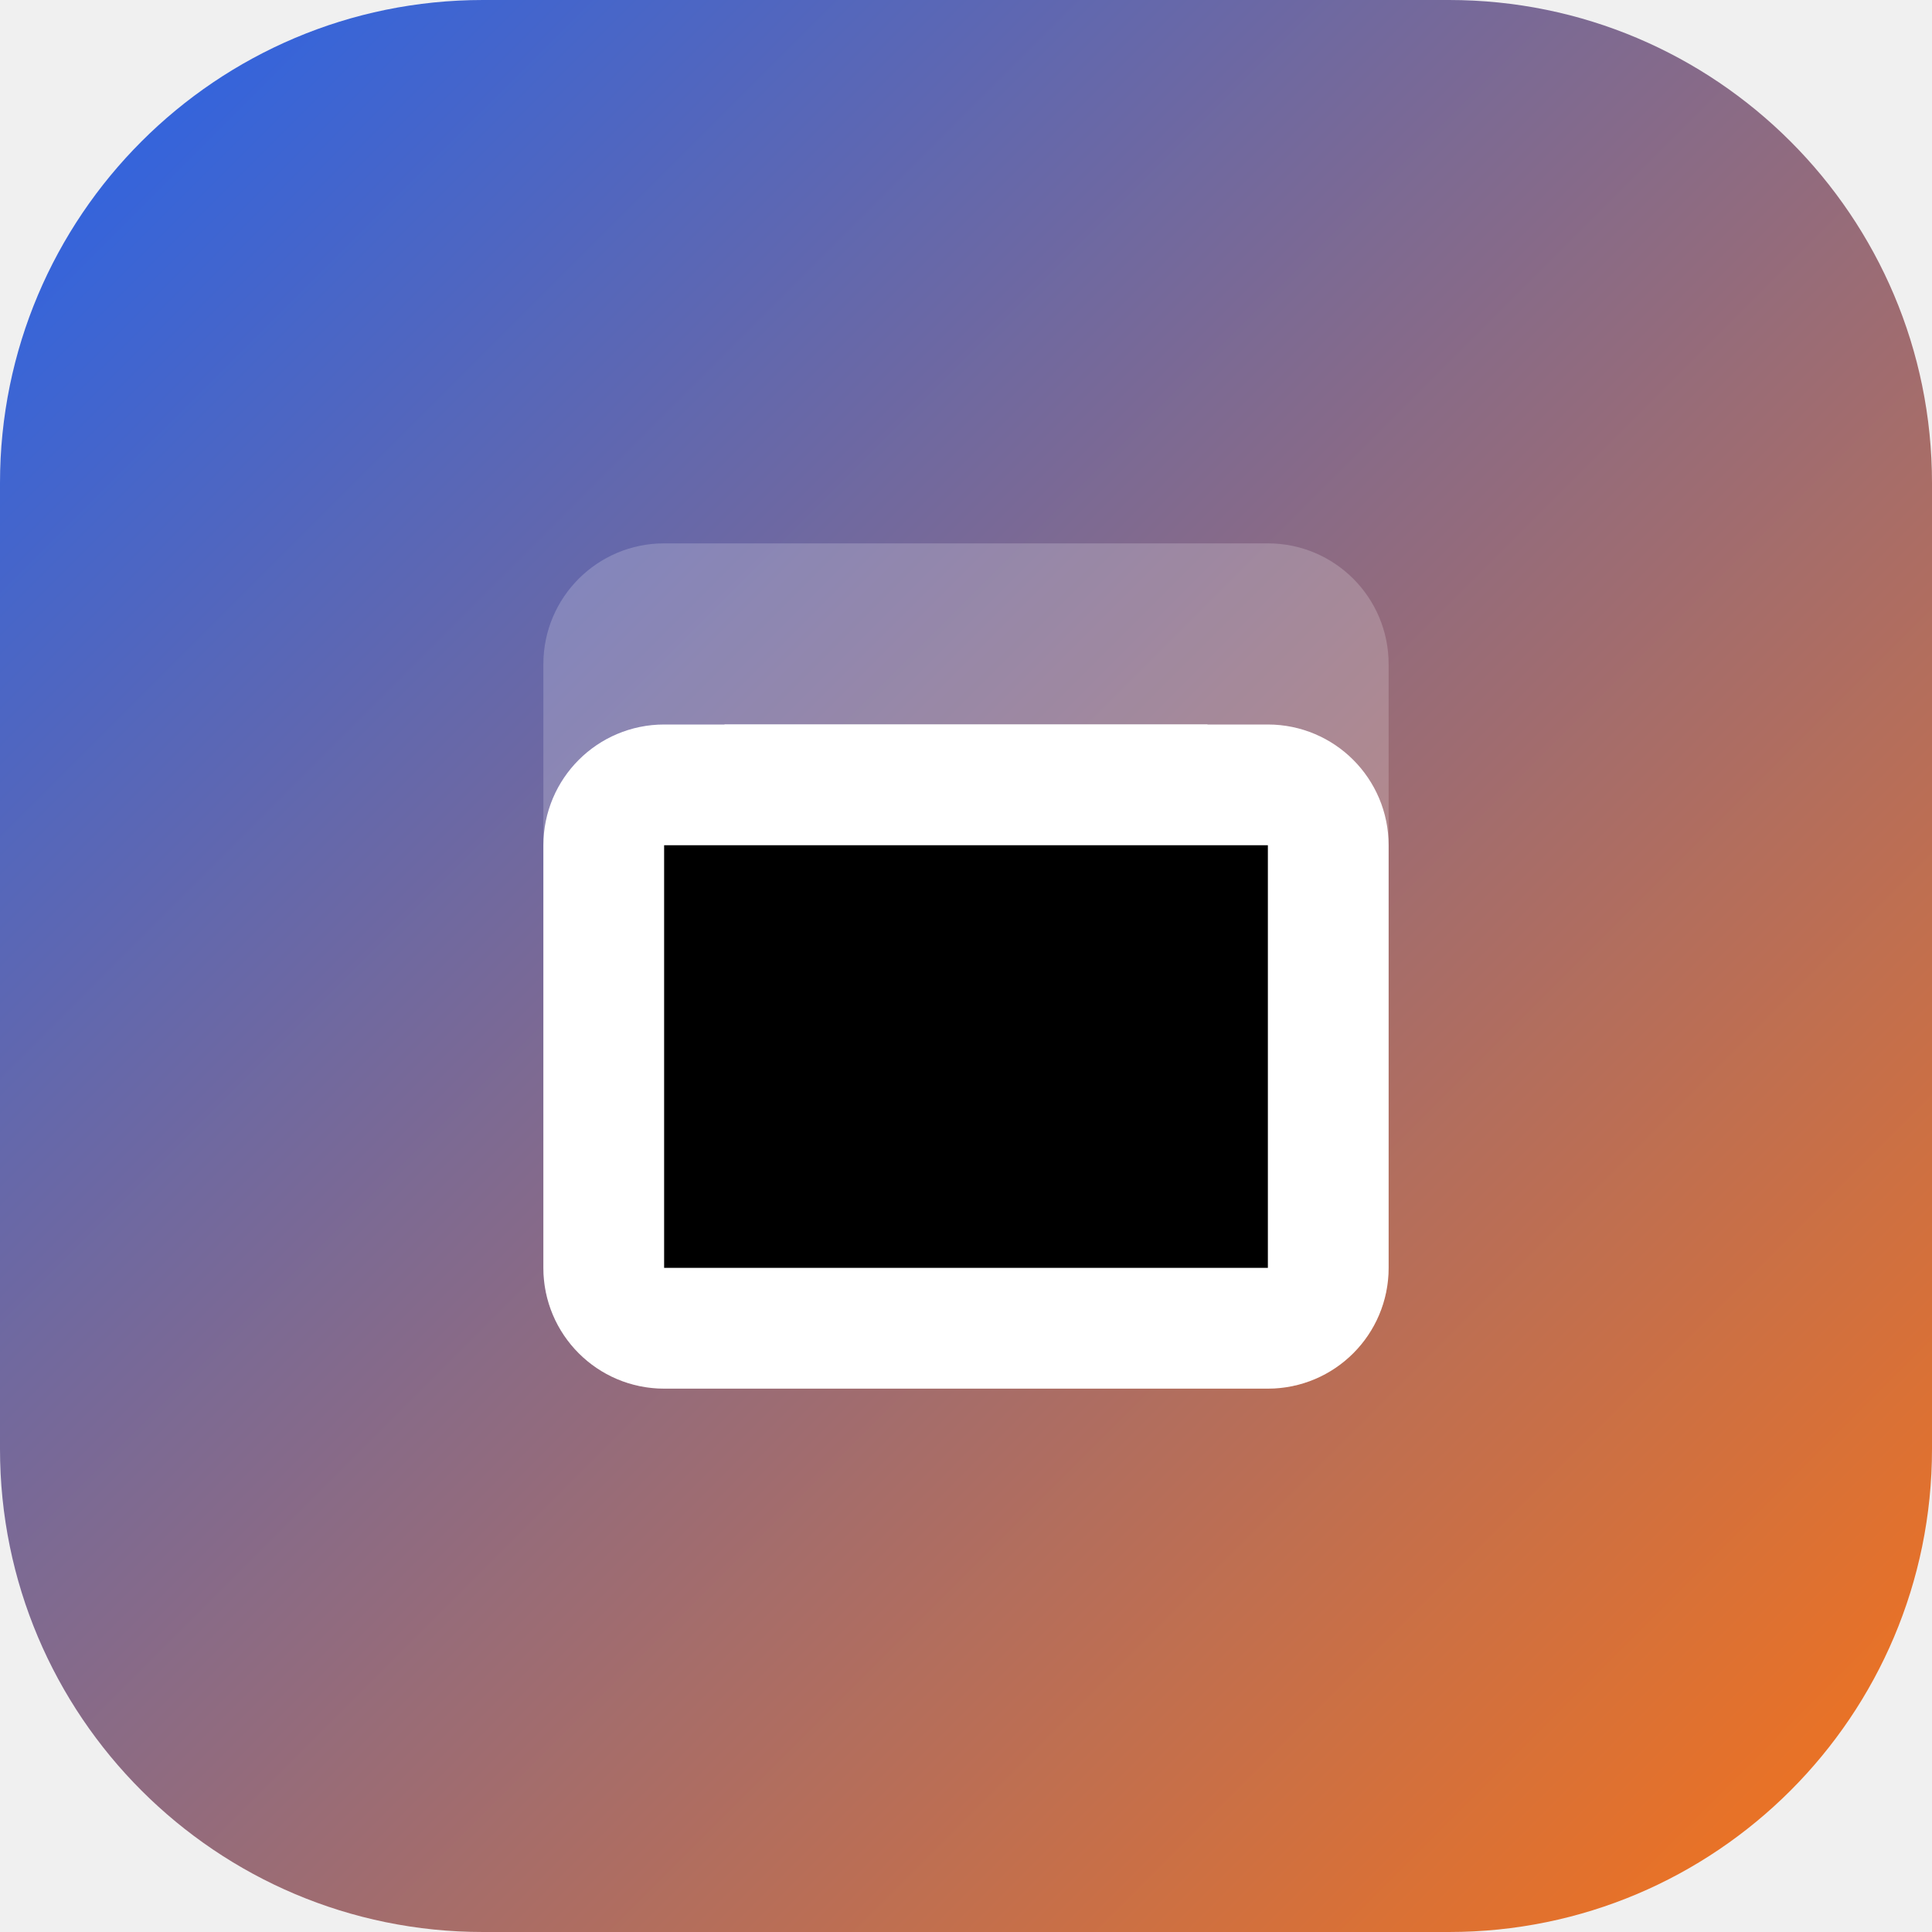
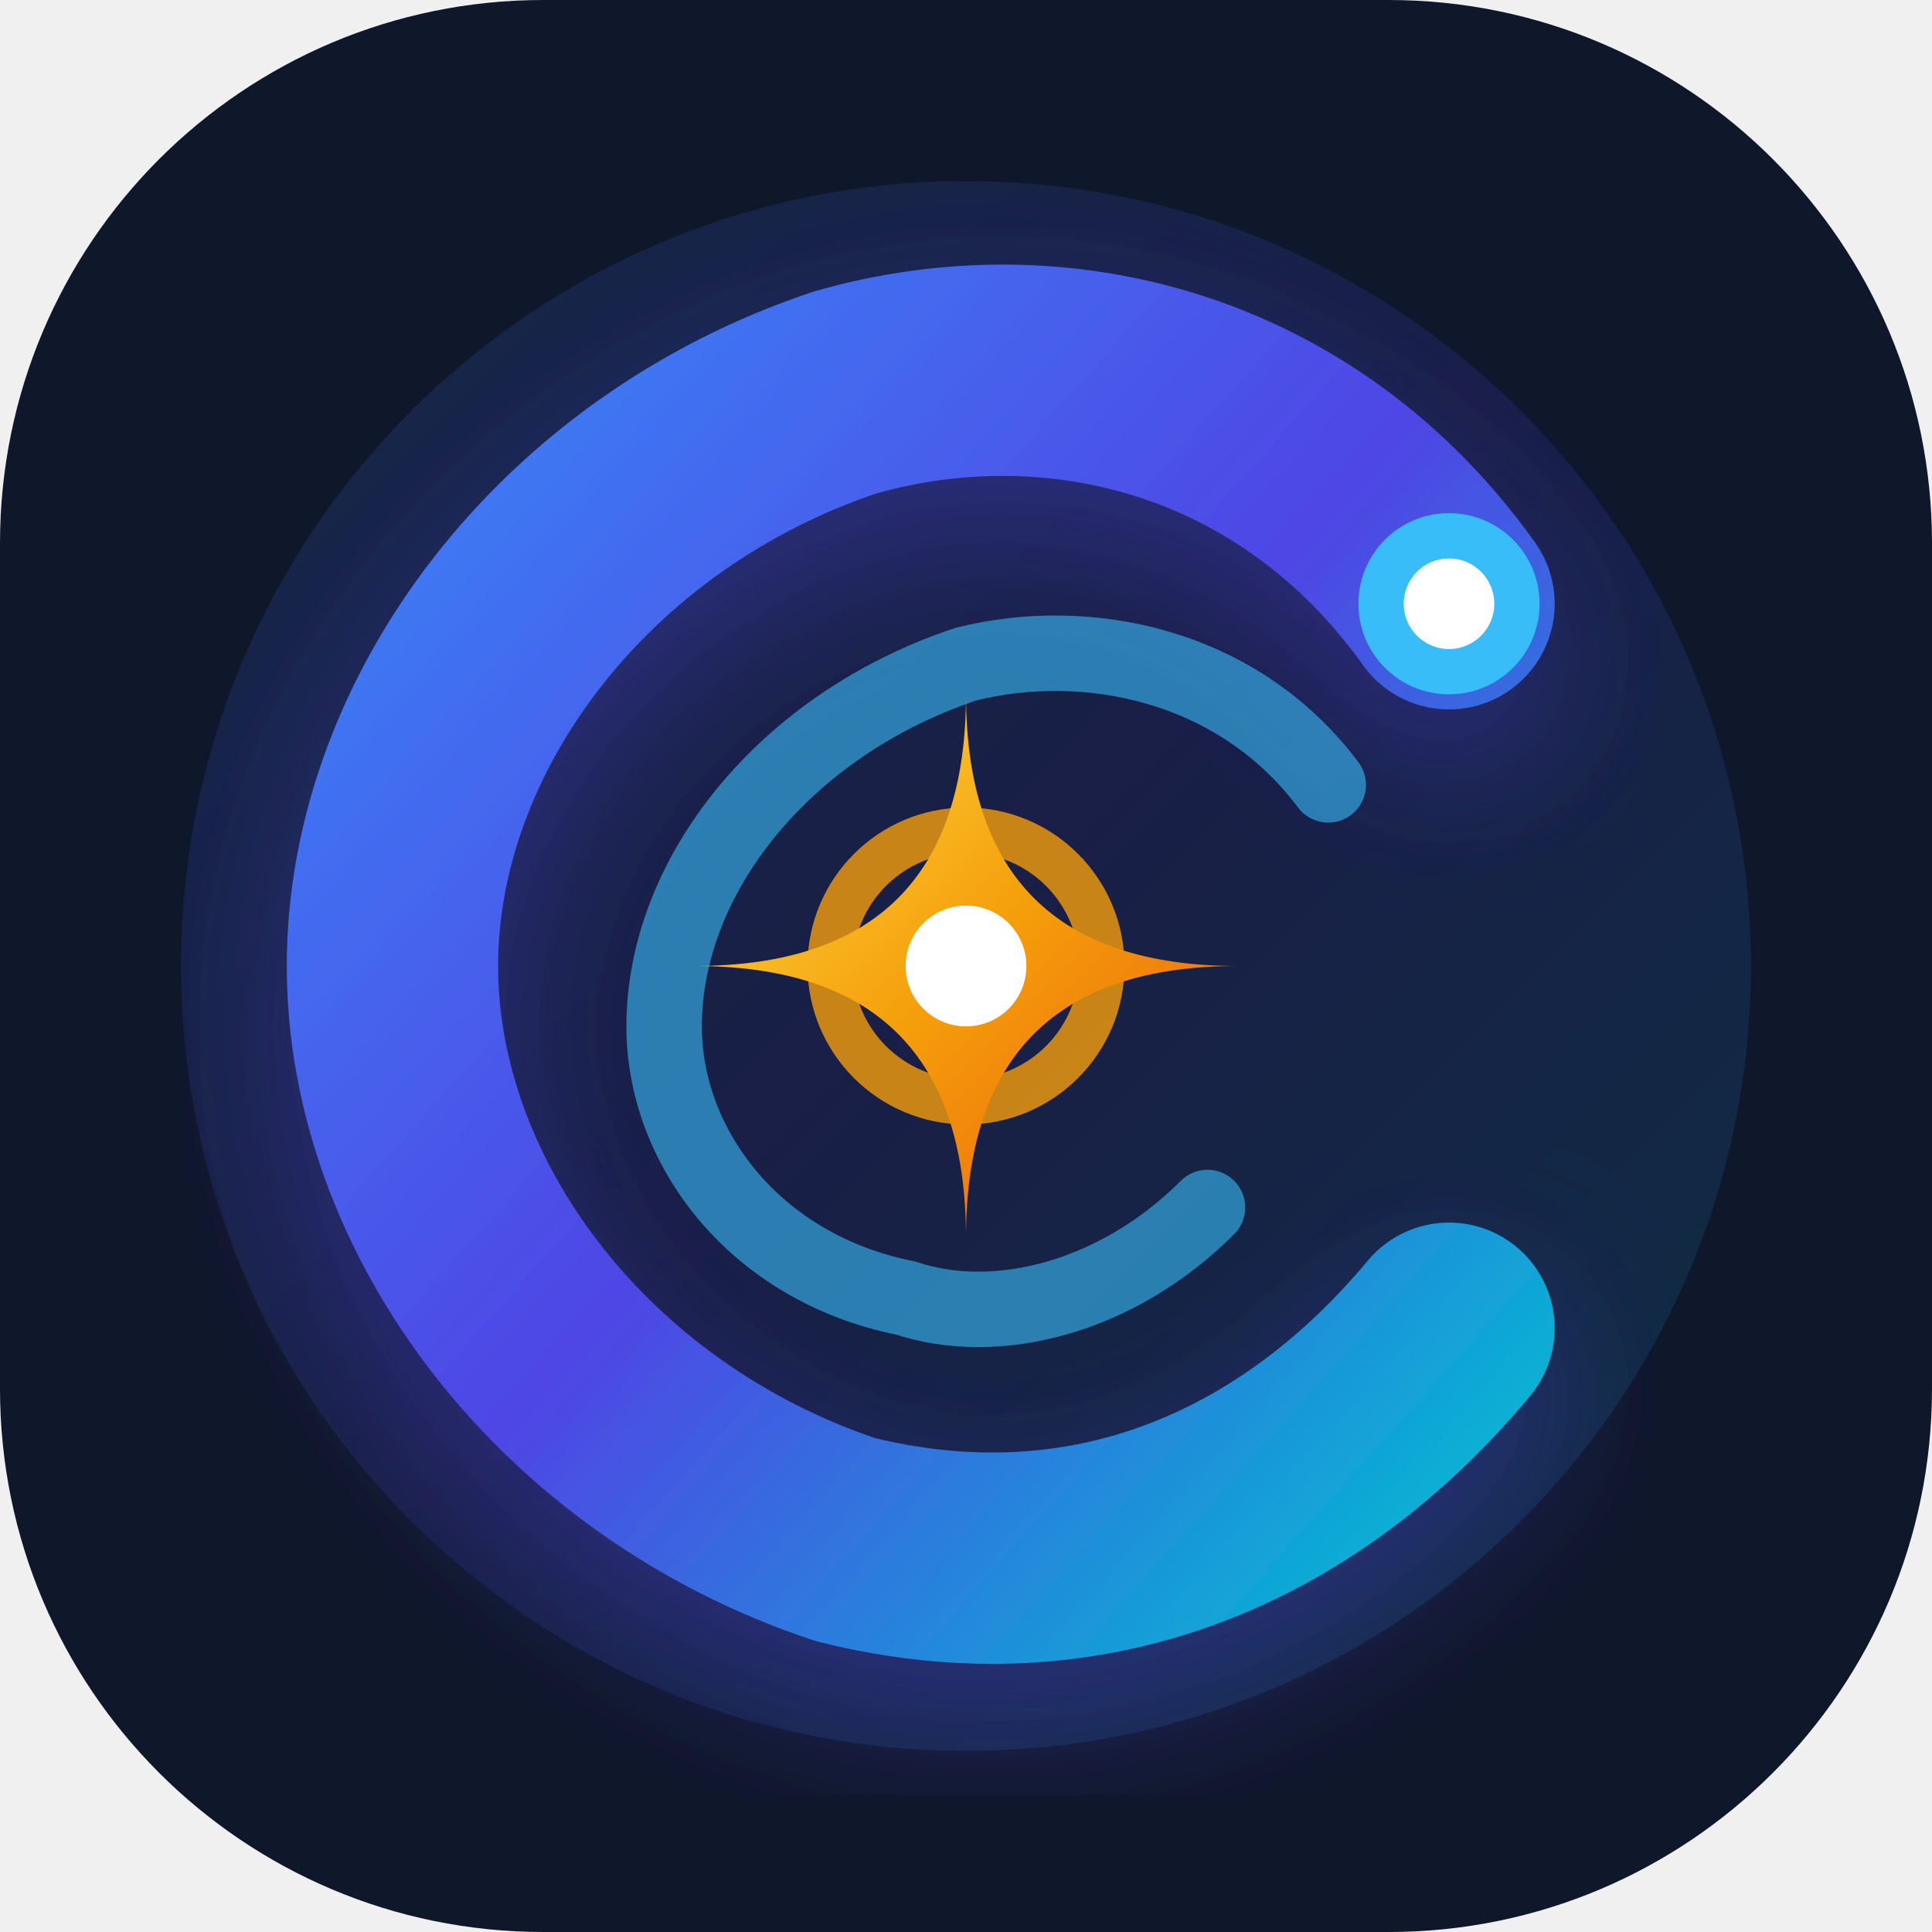
- <svg xmlns="http://www.w3.org/2000/svg" viewBox="0 0 32 32">
+ <svg xmlns="http://www.w3.org/2000/svg" viewBox="0 0 64 64" fill="none">
  <defs>
-     <linearGradient id="grad" x1="0%" y1="0%" x2="100%" y2="100%">
-       <stop offset="0%" style="stop-color:#2563EB;stop-opacity:1" />
-       <stop offset="100%" style="stop-color:#F97316;stop-opacity:1" />
+     <linearGradient id="cdata-gradient" x1="0%" y1="0%" x2="100%" y2="100%">
+       <stop offset="0%" stop-color="#3B82F6" />
+       <stop offset="50%" stop-color="#4F46E5" />
+       <stop offset="100%" stop-color="#06B6D4" />
    </linearGradient>
+     <linearGradient id="beacon-gradient" x1="0%" y1="0%" x2="100%" y2="100%">
+       <stop offset="0%" stop-color="#FDE047" />
+       <stop offset="50%" stop-color="#F59E0B" />
+       <stop offset="100%" stop-color="#EA580C" />
+     </linearGradient>
+     <filter id="glow" x="-20%" y="-20%" width="140%" height="140%">
+       <feDropShadow dx="0" dy="2" stdDeviation="2.5" flood-color="#4F46E5" flood-opacity="0.35" />
+     </filter>
  </defs>
-   <rect width="32" height="32" rx="8" fill="url(#grad)" />
-   <path d="M9 11C9 9.895 9.895 9 11 9H21C22.105 9 23 9.895 23 11V21C23 22.105 22.105 23 21 23H11C9.895 23 9 22.105 9 21V11Z" fill="white" fill-opacity="0.2" />
-   <path d="M12 12H20V15H12V12Z" fill="white" />
-   <path d="M10 14C10 13.448 10.448 13 11 13H21C21.552 13 22 13.448 22 14V21C22 21.552 21.552 22 21 22H11C10.448 22 10 21.552 10 21V14Z" stroke="white" stroke-width="2" />
+   <rect width="64" height="64" rx="18" fill="#0F172A" />
+   <circle cx="32" cy="32" r="26" fill="url(#cdata-gradient)" opacity="0.15" />
+   <path d="M48 20 C43 13 35 11 28 13 C19 16 13 24 13 32 C13 40 19 48 28 51 C36 53 43 50 48 44" stroke="url(#cdata-gradient)" stroke-width="7" stroke-linecap="round" stroke-linejoin="round" filter="url(#glow)" />
+   <path d="M44 26 C41 22 36 21 32 22 C26 24 22 29 22 34 C22 38 25 42 30 43 C33 44 37 43 40 40" stroke="#38BDF8" stroke-width="2.5" stroke-linecap="round" opacity="0.6" />
+   <g transform="translate(32, 32)">
+     <circle r="4.5" fill="none" stroke="#F59E0B" stroke-width="1.5" opacity="0.8" />
+     <path d="M0 -9 Q0 0 9 0 Q0 0 0 9 Q0 0 -9 0 Q0 0 0 -9 Z" fill="url(#beacon-gradient)" />
+     <circle r="2" fill="#FFFFFF" />
+   </g>
+   <circle cx="48" cy="20" r="3" fill="#38BDF8" />
+   <circle cx="48" cy="20" r="1.5" fill="#FFFFFF" />
</svg>
